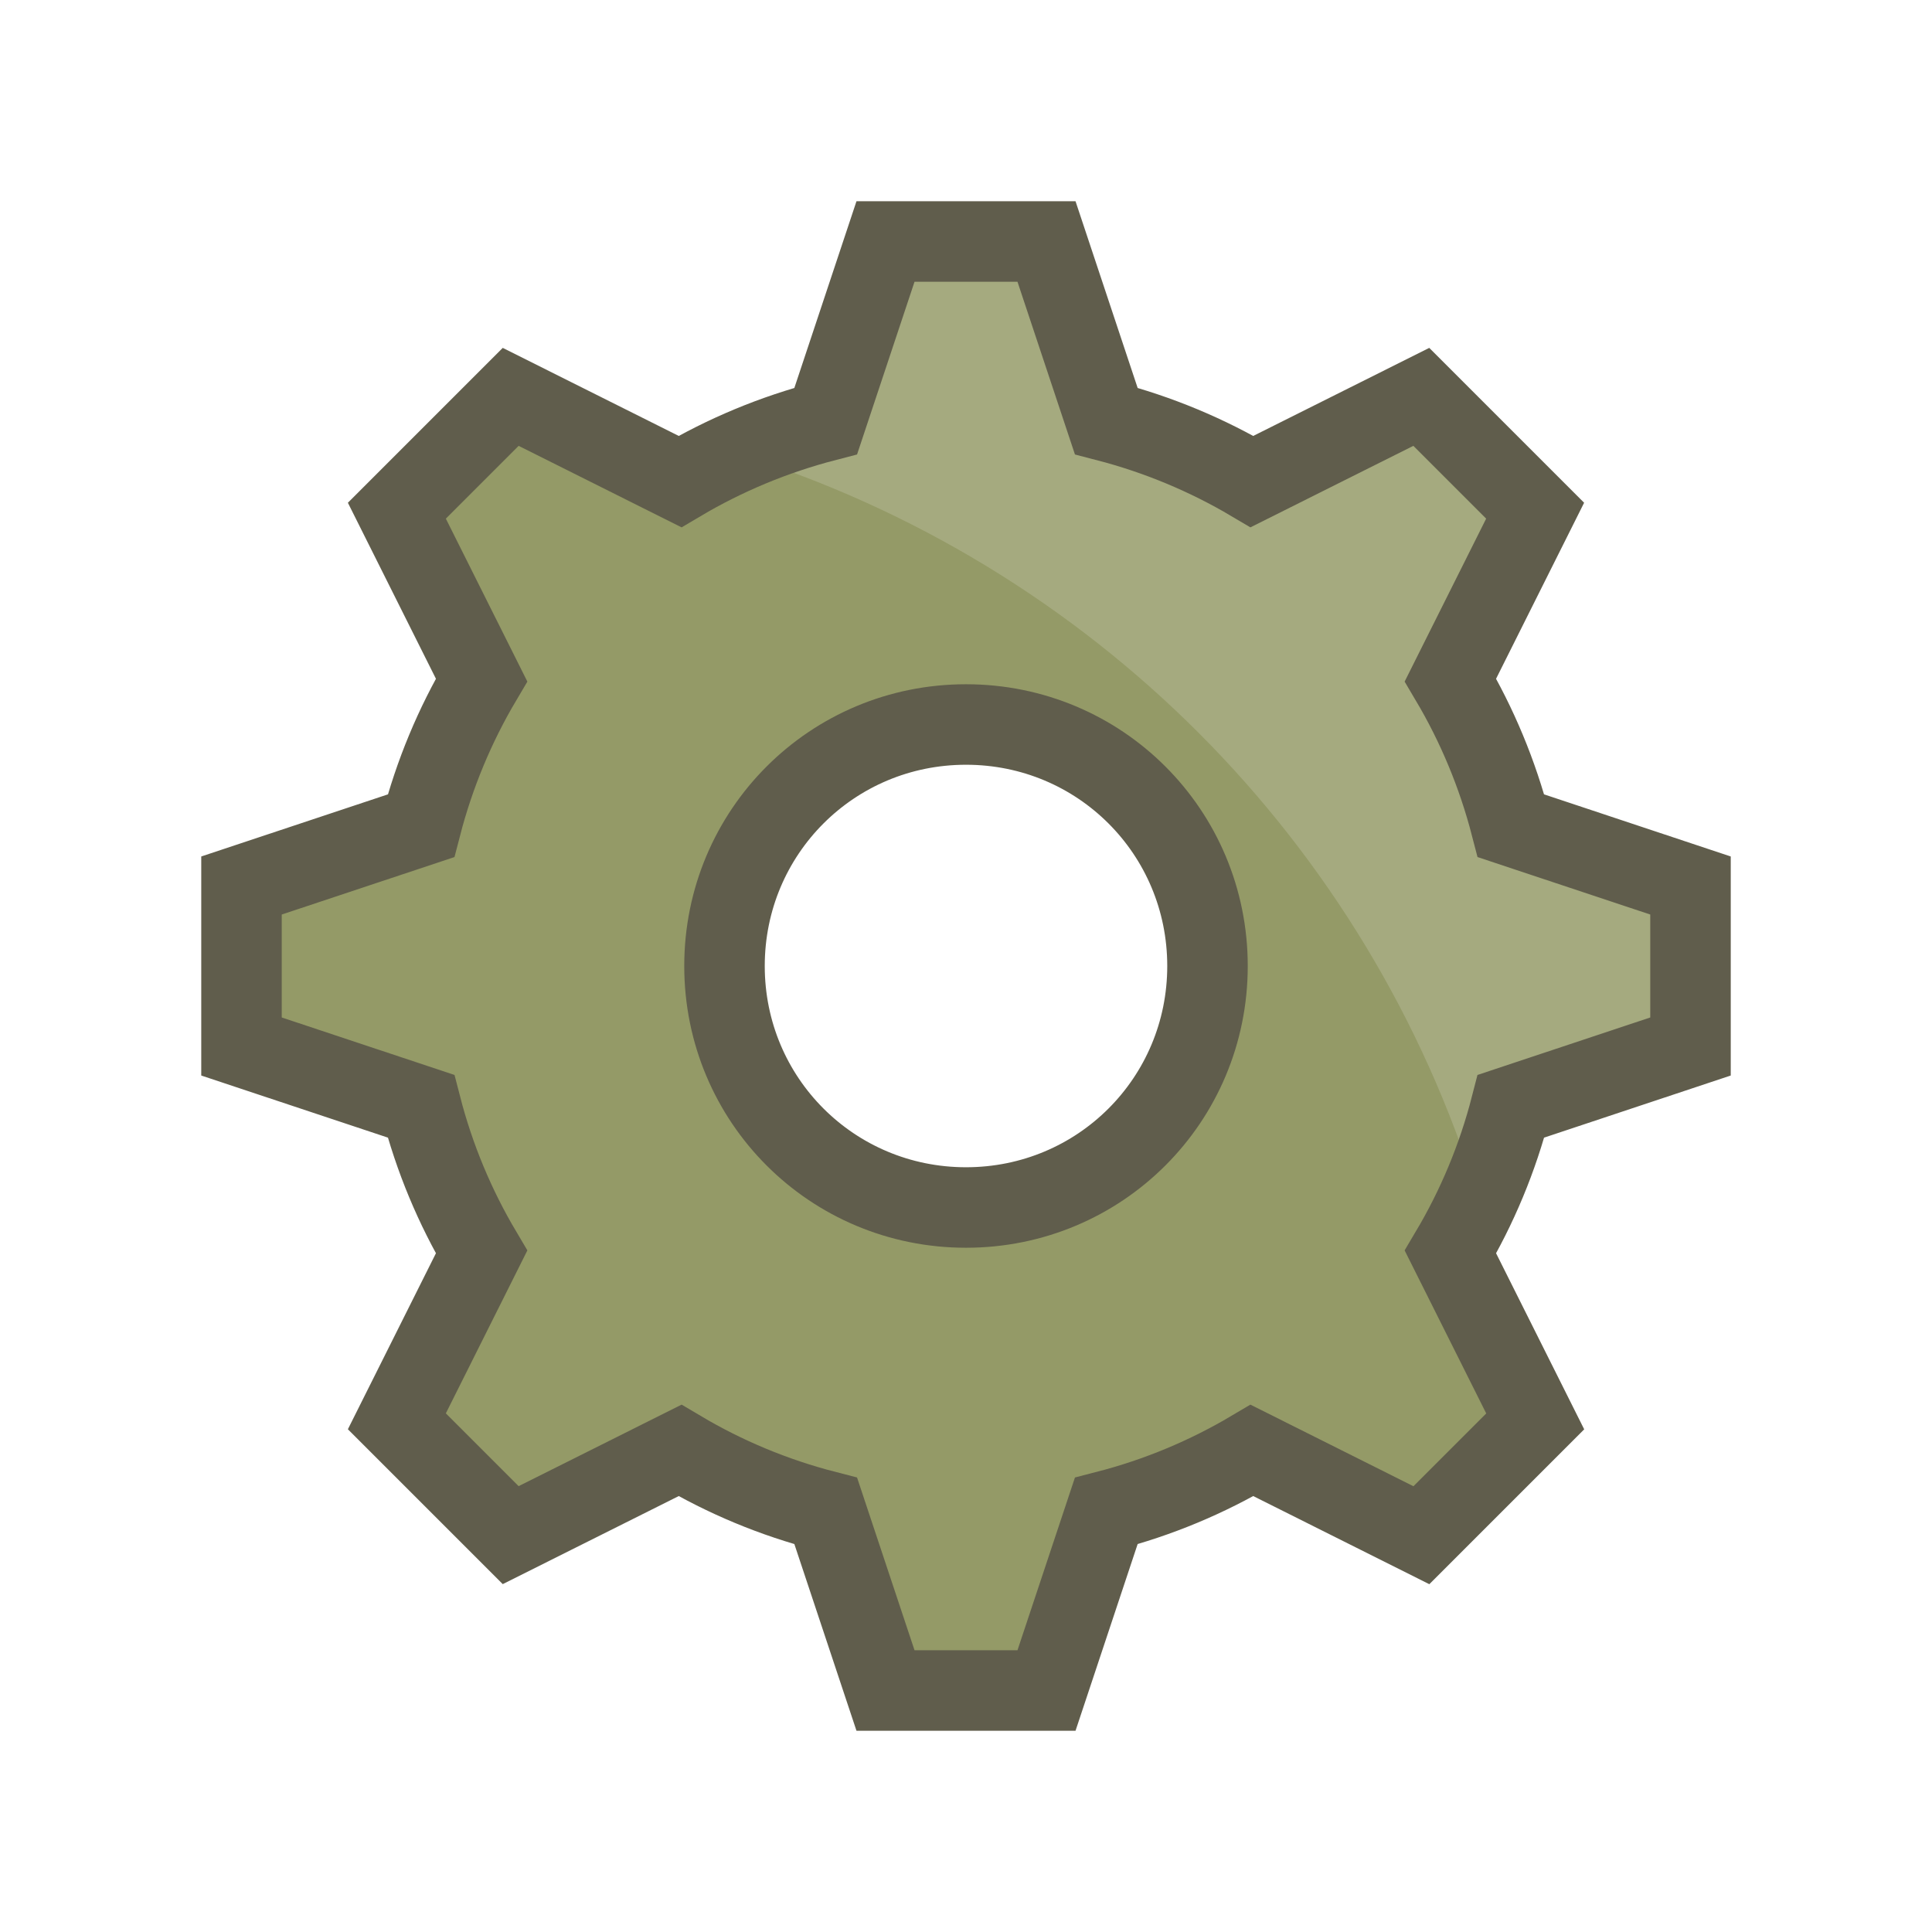
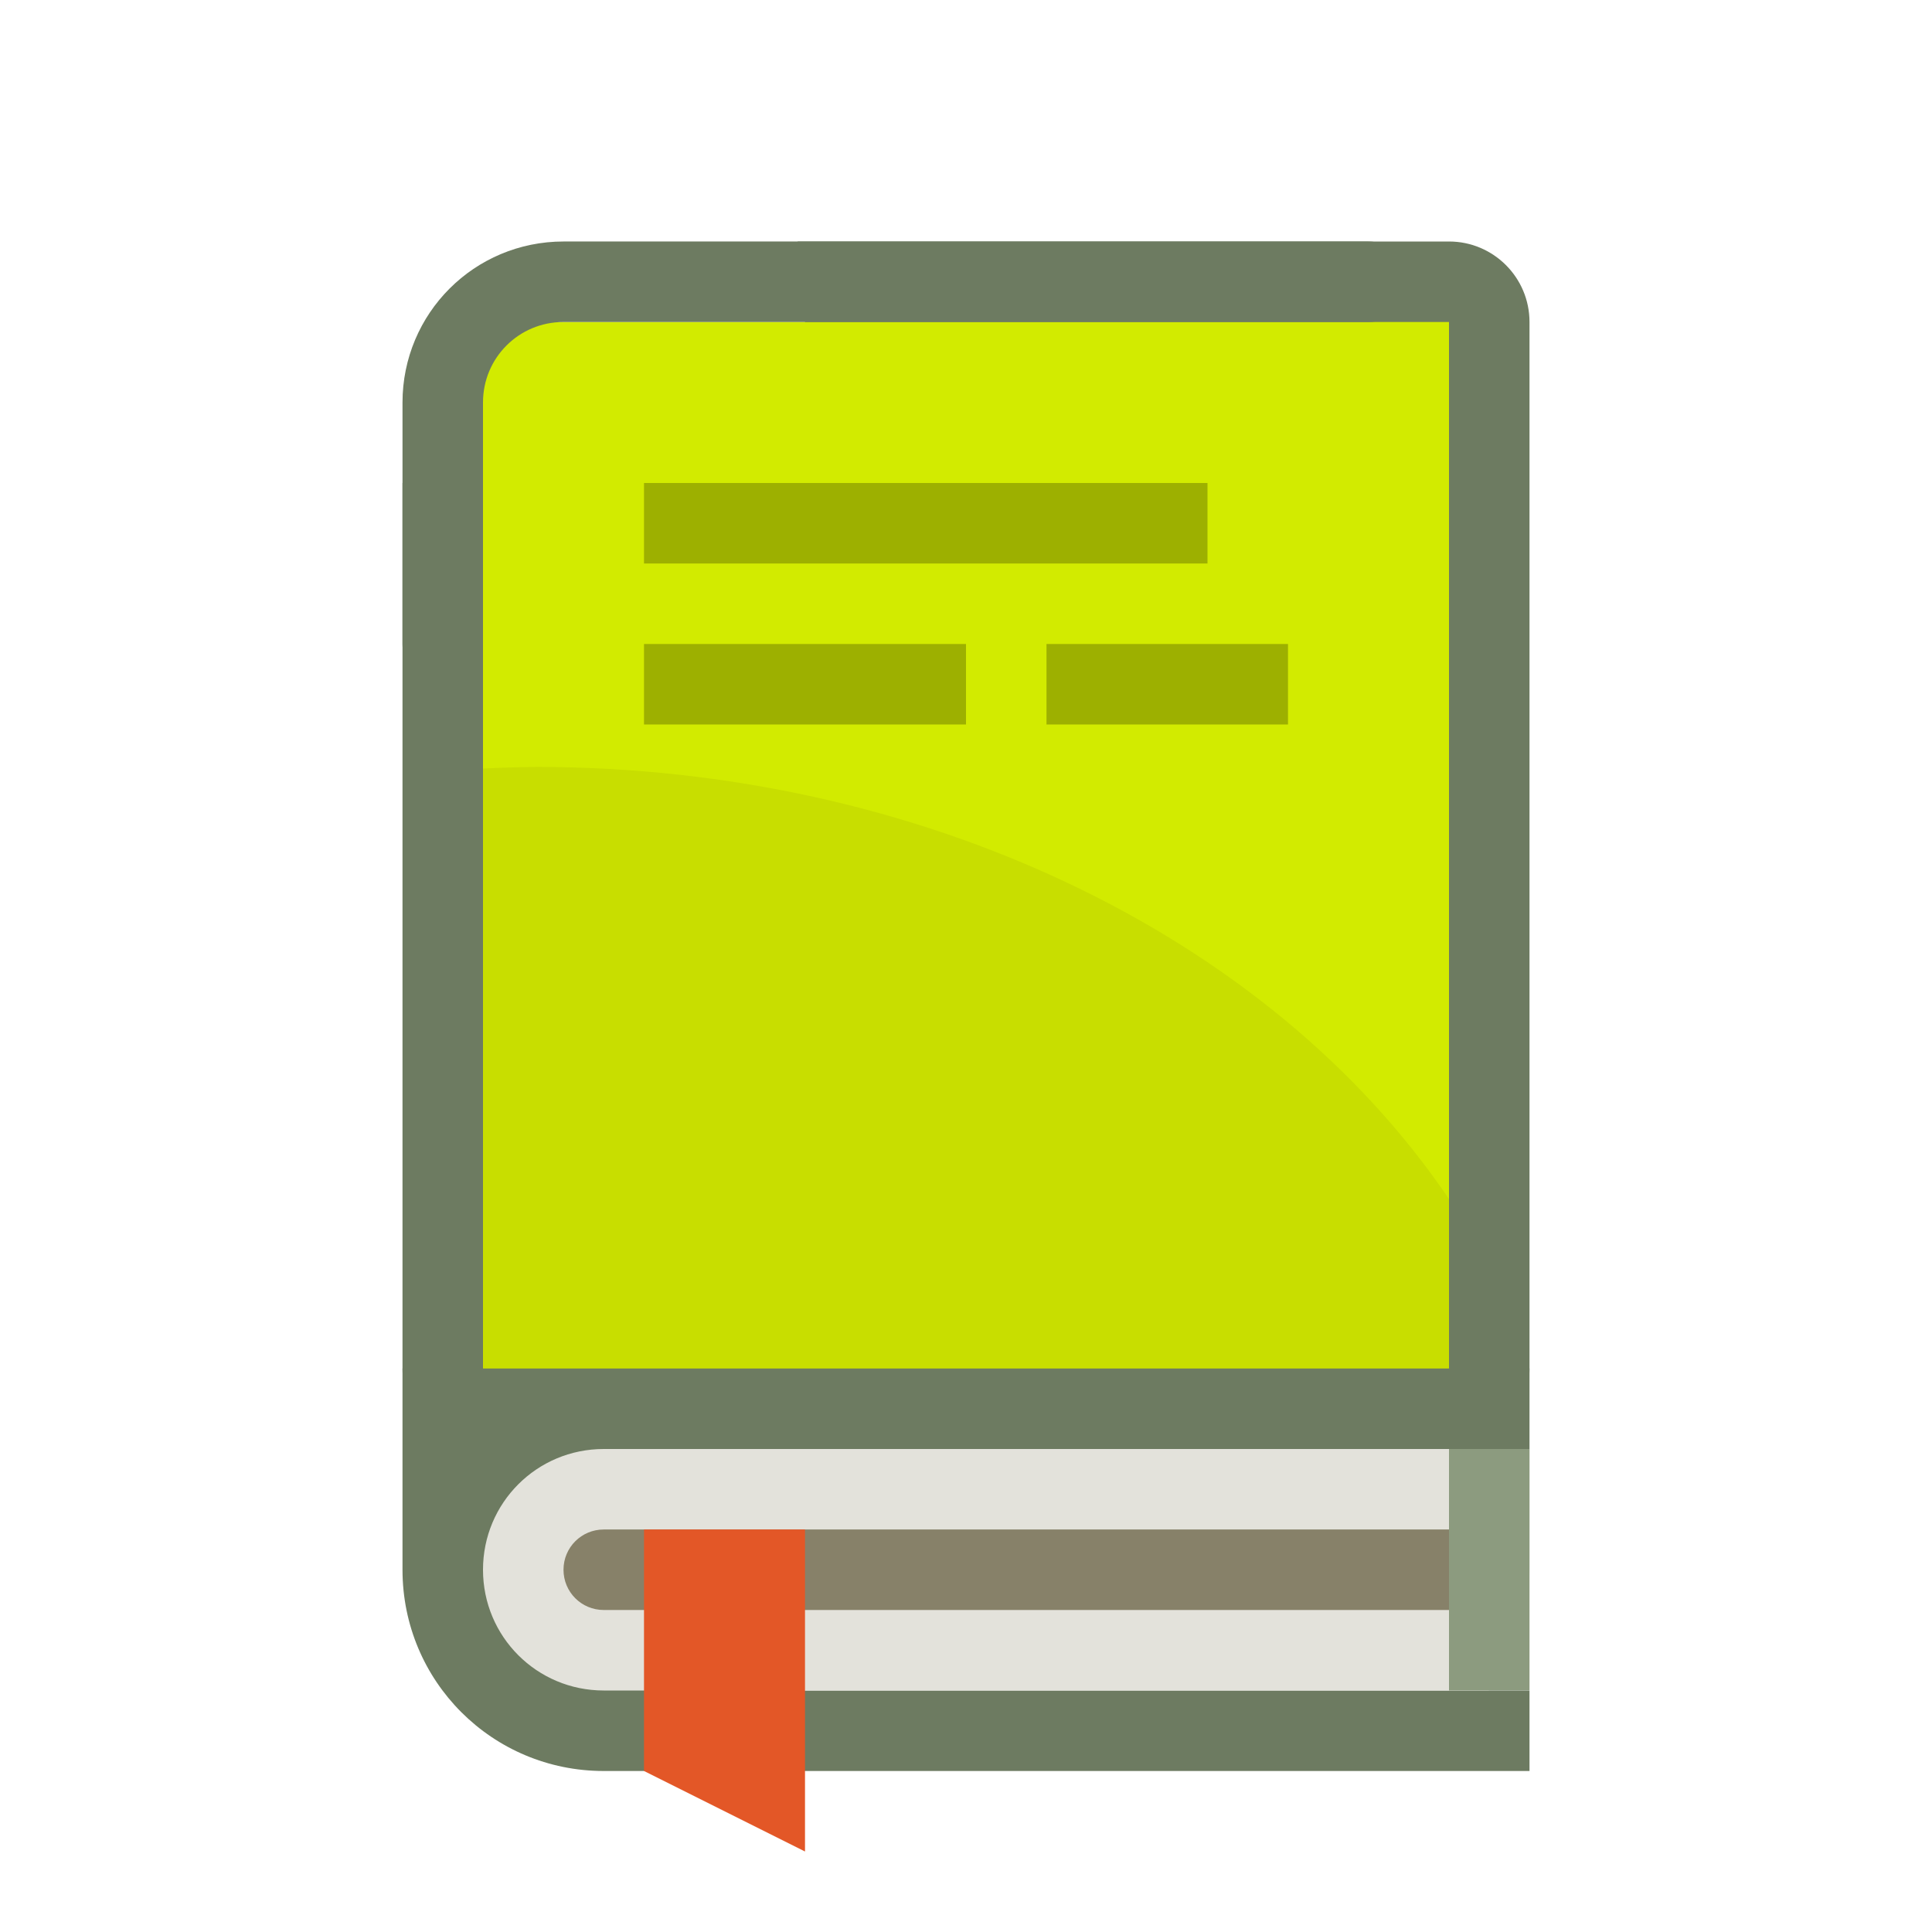
<svg xmlns="http://www.w3.org/2000/svg" width="24" height="24" id="svg2" version="1.1">
  <defs id="defs4" />
  <g id="layer1" transform="translate(0,-1028.362)">
-     <path style="color:#000000;clip-rule:nonzero;display:inline;overflow:visible;visibility:visible;opacity:1;isolation:auto;mix-blend-mode:normal;color-interpolation:sRGB;color-interpolation-filters:linearRGB;solid-color:#000000;solid-opacity:1;fill:#949a67;fill-opacity:1;fill-rule:evenodd;stroke:none;stroke-width:2;stroke-linecap:butt;stroke-linejoin:miter;stroke-miterlimit:4;stroke-dasharray:none;stroke-dashoffset:0;stroke-opacity:1;marker:none;color-rendering:auto;image-rendering:auto;shape-rendering:auto;text-rendering:auto;enable-background:accumulate" d="M 11,3 10.258,5.23 C 9.614,5.397 9.006,5.651 8.447,5.982 L 6.344,4.93 4.93,6.344 5.982,8.447 C 5.651,9.006 5.397,9.614 5.23,10.258 L 3,11 l 0,2 2.23,0.742 c 0.166,0.644 0.42,1.251 0.752,1.811 L 4.93,17.656 6.344,19.07 8.447,18.018 c 0.559,0.332 1.166,0.586 1.811,0.752 L 11,21 l 2,0 0.742,-2.23 c 0.644,-0.166 1.251,-0.42 1.811,-0.752 l 2.104,1.053 1.414,-1.414 -1.053,-2.104 c 0.332,-0.559 0.586,-1.166 0.752,-1.811 L 21,13 21,11 18.77,10.258 C 18.603,9.614 18.349,9.006 18.018,8.447 L 19.07,6.344 17.656,4.93 15.553,5.982 C 14.994,5.651 14.386,5.397 13.742,5.23 L 13,3 Z m 1,6 c 1.664,0 3,1.336 3,3 0,1.664 -1.336,3 -3,3 -1.664,0 -3,-1.336 -3,-3 0,-1.664 1.336,-3 3,-3 z" id="rect4707" transform="translate(0,1028.362)" />
-     <path style="color:#000000;clip-rule:nonzero;display:inline;overflow:visible;visibility:visible;opacity:1;isolation:auto;mix-blend-mode:normal;color-interpolation:sRGB;color-interpolation-filters:linearRGB;solid-color:#000000;solid-opacity:1;fill:#a5aa7f;fill-opacity:1;fill-rule:evenodd;stroke:none;stroke-width:2;stroke-linecap:butt;stroke-linejoin:miter;stroke-miterlimit:4;stroke-dasharray:none;stroke-dashoffset:0;stroke-opacity:1;marker:none;color-rendering:auto;image-rendering:auto;shape-rendering:auto;text-rendering:auto;enable-background:accumulate;filter-blend-mode:normal;filter-gaussianBlur-deviation:0" d="M 11 3 L 10.258 5.23 C 9.873 5.33 9.507 5.471 9.15 5.631 A 14 14 0 0 1 18.361 14.867 C 18.525 14.506 18.668 14.133 18.77 13.742 L 21 13 L 21 11 L 18.77 10.258 C 18.603 9.614 18.349 9.006 18.018 8.447 L 19.07 6.344 L 17.656 4.93 L 15.553 5.982 C 14.994 5.651 14.386 5.397 13.742 5.23 L 13 3 L 11 3 z M 6.344 4.93 L 6.213 5.061 A 14 14 0 0 1 6.723 5.119 L 6.344 4.93 z M 18.875 17.266 A 14 14 0 0 1 18.938 17.789 L 19.07 17.656 L 18.875 17.266 z " transform="translate(0,1028.362)" id="path4826" />
-     <path style="color:#000000;clip-rule:nonzero;display:inline;overflow:visible;visibility:visible;opacity:1;isolation:auto;mix-blend-mode:normal;color-interpolation:sRGB;color-interpolation-filters:linearRGB;solid-color:#000000;solid-opacity:1;fill:none;fill-opacity:1;fill-rule:evenodd;stroke:#605d4c;stroke-width:1;stroke-linecap:butt;stroke-linejoin:miter;stroke-miterlimit:4;stroke-dasharray:none;stroke-dashoffset:0;stroke-opacity:1;marker:none;color-rendering:auto;image-rendering:auto;shape-rendering:auto;text-rendering:auto;enable-background:accumulate" d="M 11,3 10.258,5.23 C 9.614,5.397 9.006,5.651 8.447,5.982 L 6.344,4.93 4.93,6.344 5.982,8.447 C 5.651,9.006 5.397,9.614 5.23,10.258 L 3,11 l 0,2 2.23,0.742 c 0.166,0.644 0.42,1.251 0.752,1.811 L 4.93,17.656 6.344,19.07 8.447,18.018 c 0.559,0.332 1.166,0.586 1.811,0.752 L 11,21 l 2,0 0.742,-2.23 c 0.644,-0.166 1.251,-0.42 1.811,-0.752 l 2.104,1.053 1.414,-1.414 -1.053,-2.104 c 0.332,-0.559 0.586,-1.166 0.752,-1.811 L 21,13 21,11 18.77,10.258 C 18.603,9.614 18.349,9.006 18.018,8.447 L 19.07,6.344 17.656,4.93 15.553,5.982 C 14.994,5.651 14.386,5.397 13.742,5.23 L 13,3 Z m 1,6 c 1.664,0 3,1.336 3,3 0,1.664 -1.336,3 -3,3 -1.664,0 -3,-1.336 -3,-3 0,-1.664 1.336,-3 3,-3 z" id="path4797" transform="translate(0,1028.362)" />
+     <path style="color:#000000;font-style:normal;font-variant:normal;font-weight:normal;font-stretch:normal;font-size:medium;line-height:normal;font-family:sans-serif;text-indent:0;text-align:start;text-decoration:none;text-decoration-line:none;text-decoration-style:solid;text-decoration-color:#000000;letter-spacing:normal;word-spacing:normal;text-transform:none;direction:ltr;block-progression:tb;writing-mode:lr-tb;baseline-shift:baseline;text-anchor:start;white-space:normal;clip-rule:nonzero;display:inline;overflow:visible;visibility:visible;opacity:1;isolation:auto;mix-blend-mode:normal;color-interpolation:sRGB;color-interpolation-filters:linearRGB;solid-color:#000000;solid-opacity:1;fill:#6d7b61;fill-opacity:1;fill-rule:nonzero;stroke:none;stroke-width:2;stroke-linecap:round;stroke-linejoin:round;stroke-miterlimit:4;stroke-dasharray:none;stroke-dashoffset:0;stroke-opacity:1;marker:none;color-rendering:auto;image-rendering:auto;shape-rendering:auto;text-rendering:auto;enable-background:accumulate" d="m 5,17 0,2.5 C 5,20.885 6.115,22 7.5,22 l 11.5,0 0,-1 -10,0 0,-3 10,0 0,-1 -2.5,0 -9,0 z" id="path4364" transform="translate(0,1028.362)" />
+     <path style="color:#000000;font-style:normal;font-variant:normal;font-weight:normal;font-stretch:normal;font-size:medium;line-height:normal;font-family:sans-serif;text-indent:0;text-align:start;text-decoration:none;text-decoration-line:none;text-decoration-style:solid;text-decoration-color:#000000;letter-spacing:normal;word-spacing:normal;text-transform:none;direction:ltr;block-progression:tb;writing-mode:lr-tb;baseline-shift:baseline;text-anchor:start;white-space:normal;clip-rule:nonzero;display:inline;overflow:visible;visibility:visible;opacity:1;isolation:auto;mix-blend-mode:normal;color-interpolation:sRGB;color-interpolation-filters:linearRGB;solid-color:#000000;solid-opacity:1;fill:#6d7b61;fill-opacity:1;fill-rule:nonzero;stroke:none;stroke-width:2;stroke-linecap:round;stroke-linejoin:round;stroke-miterlimit:4;stroke-dasharray:none;stroke-dashoffset:0;stroke-opacity:1;marker:none;color-rendering:auto;image-rendering:auto;shape-rendering:auto;text-rendering:auto;enable-background:accumulate" d="M 9.908,3 C 9.964,3.157 10,3.324 10,3.5 l 0,1 C 10,4.677 9.964,4.843 9.908,5 L 17,5 17,16 7,16 7,6 5,6 5,17 c 5.52e-5,0.552 0.448,1 1,1 l 12,0 c 0.552,-5.5e-5 1,-0.448 1,-1 L 19,4 C 19,3.448 18.552,3 18,3 Z" id="path4241" transform="translate(0,1028.362)" />
+     <path style="color:#000000;clip-rule:nonzero;display:inline;overflow:visible;visibility:visible;opacity:1;isolation:auto;mix-blend-mode:normal;color-interpolation:sRGB;color-interpolation-filters:linearRGB;solid-color:#000000;solid-opacity:1;fill:#e3e2db;fill-opacity:1;fill-rule:evenodd;stroke:none;stroke-width:0.5;stroke-linecap:butt;stroke-linejoin:miter;stroke-miterlimit:4;stroke-dasharray:none;stroke-dashoffset:0;stroke-opacity:1;marker:none;color-rendering:auto;image-rendering:auto;shape-rendering:auto;text-rendering:auto;enable-background:accumulate" d="M 7.5 18 C 6.669 18 6 18.669 6 19.5 C 6 20.331 6.669 21 7.5 21 L 18.492 21 C 18.807 20.582 19 20.066 19 19.5 L 19 18 L 7.5 18 z " id="rect4257" transform="translate(0,1028.362)" />
+     <path style="color:#000000;display:inline;overflow:visible;visibility:visible;fill:#c8de00;fill-opacity:1;fill-rule:evenodd;stroke:none;marker:none;enable-background:accumulate" d="M 6,7 6,17 18,17 18,7 Z" id="path4462" transform="translate(0,1028.362)" />
+     <path style="color:#000000;display:inline;overflow:visible;visibility:visible;fill:#d2eb00;fill-opacity:1;fill-rule:evenodd;stroke:none;marker:none;enable-background:accumulate" d="M 6,4 6,9.547 C 6.224,9.536 6.449,9.529 6.674,9.527 11.412,9.531 15.764,11.593 18,14.895 L 18,4 Z" id="path4333" transform="translate(0,1028.362)" />
+     <path style="color:#000000;clip-rule:nonzero;display:inline;overflow:visible;visibility:visible;opacity:1;isolation:auto;mix-blend-mode:normal;color-interpolation:sRGB;color-interpolation-filters:linearRGB;solid-color:#000000;solid-opacity:1;fill:#878169;fill-opacity:1;fill-rule:nonzero;stroke:none;stroke-width:2;stroke-linecap:round;stroke-linejoin:round;stroke-miterlimit:4;stroke-dasharray:none;stroke-dashoffset:0;stroke-opacity:1;marker:none;color-rendering:auto;image-rendering:auto;shape-rendering:auto;text-rendering:auto;enable-background:accumulate" d="m 7.5,1047.362 10.5,0 0,1 -10.5,0 c -0.277,0 -0.5,-0.223 -0.5,-0.5 0,-0.277 0.223,-0.5 0.5,-0.5 z" id="rect4311" />
+     <path style="color:#000000;font-style:normal;font-variant:normal;font-weight:normal;font-stretch:normal;font-size:medium;line-height:normal;font-family:sans-serif;text-indent:0;text-align:start;text-decoration:none;text-decoration-line:none;text-decoration-style:solid;text-decoration-color:#000000;letter-spacing:normal;word-spacing:normal;text-transform:none;direction:ltr;block-progression:tb;writing-mode:lr-tb;baseline-shift:baseline;text-anchor:start;white-space:normal;clip-rule:nonzero;display:inline;overflow:visible;visibility:visible;opacity:1;isolation:auto;mix-blend-mode:normal;color-interpolation:sRGB;color-interpolation-filters:linearRGB;solid-color:#000000;solid-opacity:1;fill:#8c9b7f;fill-opacity:1;fill-rule:evenodd;stroke:none;stroke-width:2;stroke-linecap:butt;stroke-linejoin:miter;stroke-miterlimit:4;stroke-dasharray:none;stroke-dashoffset:0;stroke-opacity:1;marker:none;color-rendering:auto;image-rendering:auto;shape-rendering:auto;text-rendering:auto;enable-background:accumulate" d="m 18,18 0,3 1,0 0,-3 z" id="rect4602" transform="translate(0,1028.362)" />
+     <rect style="color:#000000;clip-rule:nonzero;display:inline;overflow:visible;visibility:visible;opacity:1;isolation:auto;mix-blend-mode:normal;color-interpolation:sRGB;color-interpolation-filters:linearRGB;solid-color:#000000;solid-opacity:1;fill:#000000;fill-opacity:0.251;fill-rule:nonzero;stroke:none;stroke-width:2;stroke-linecap:round;stroke-linejoin:round;stroke-miterlimit:4;stroke-dasharray:none;stroke-dashoffset:0;stroke-opacity:1;marker:none;color-rendering:auto;image-rendering:auto;shape-rendering:auto;text-rendering:auto;enable-background:accumulate" id="rect4329" width="7" height="1" x="8" y="1034.362" rx="0" ry="0" />
+     <rect ry="0" rx="0" y="1036.362" x="8" height="1" width="4" id="rect4331" style="color:#000000;clip-rule:nonzero;display:inline;overflow:visible;visibility:visible;opacity:1;isolation:auto;mix-blend-mode:normal;color-interpolation:sRGB;color-interpolation-filters:linearRGB;solid-color:#000000;solid-opacity:1;fill:#000000;fill-opacity:0.251;fill-rule:nonzero;stroke:none;stroke-width:2;stroke-linecap:round;stroke-linejoin:round;stroke-miterlimit:4;stroke-dasharray:none;stroke-dashoffset:0;stroke-opacity:1;marker:none;color-rendering:auto;image-rendering:auto;shape-rendering:auto;text-rendering:auto;enable-background:accumulate" />
+     <path style="color:#000000;clip-rule:nonzero;display:inline;overflow:visible;visibility:visible;opacity:1;isolation:auto;mix-blend-mode:normal;color-interpolation:sRGB;color-interpolation-filters:linearRGB;solid-color:#000000;solid-opacity:1;fill:none;fill-opacity:1;fill-rule:nonzero;stroke:#6d7b61;stroke-width:1;stroke-linecap:round;stroke-linejoin:round;stroke-miterlimit:4;stroke-dasharray:none;stroke-dashoffset:0;stroke-opacity:1;marker:none;color-rendering:auto;image-rendering:auto;shape-rendering:auto;text-rendering:auto;enable-background:accumulate" d="m 5.5,1036.362 0,-3 c 0,-0.831 0.669,-1.5 1.5,-1.5 l 10,0" id="rect4506" />
+     <rect style="color:#000000;clip-rule:nonzero;display:inline;overflow:visible;visibility:visible;opacity:1;isolation:auto;mix-blend-mode:normal;color-interpolation:sRGB;color-interpolation-filters:linearRGB;solid-color:#000000;solid-opacity:1;fill:#000000;fill-opacity:0.251;fill-rule:nonzero;stroke:none;stroke-width:2;stroke-linecap:round;stroke-linejoin:round;stroke-miterlimit:4;stroke-dasharray:none;stroke-dashoffset:0;stroke-opacity:1;marker:none;color-rendering:auto;image-rendering:auto;shape-rendering:auto;text-rendering:auto;enable-background:accumulate" id="rect4631" width="3" height="1" x="13" y="1036.362" rx="0" ry="0" />
+     <path style="color:#000000;clip-rule:nonzero;display:inline;overflow:visible;visibility:visible;opacity:1;isolation:auto;mix-blend-mode:normal;color-interpolation:sRGB;color-interpolation-filters:linearRGB;solid-color:#000000;solid-opacity:1;fill:#e35727;fill-opacity:1;fill-rule:evenodd;stroke:none;stroke-width:0.5;stroke-linecap:butt;stroke-linejoin:miter;stroke-miterlimit:4;stroke-dasharray:none;stroke-dashoffset:0;stroke-opacity:1;marker:none;color-rendering:auto;image-rendering:auto;shape-rendering:auto;text-rendering:auto;enable-background:accumulate" d="m 8,1047.362 2,0 0,4 -2,-1 z" id="rect4669" />
  </g>
</svg>
